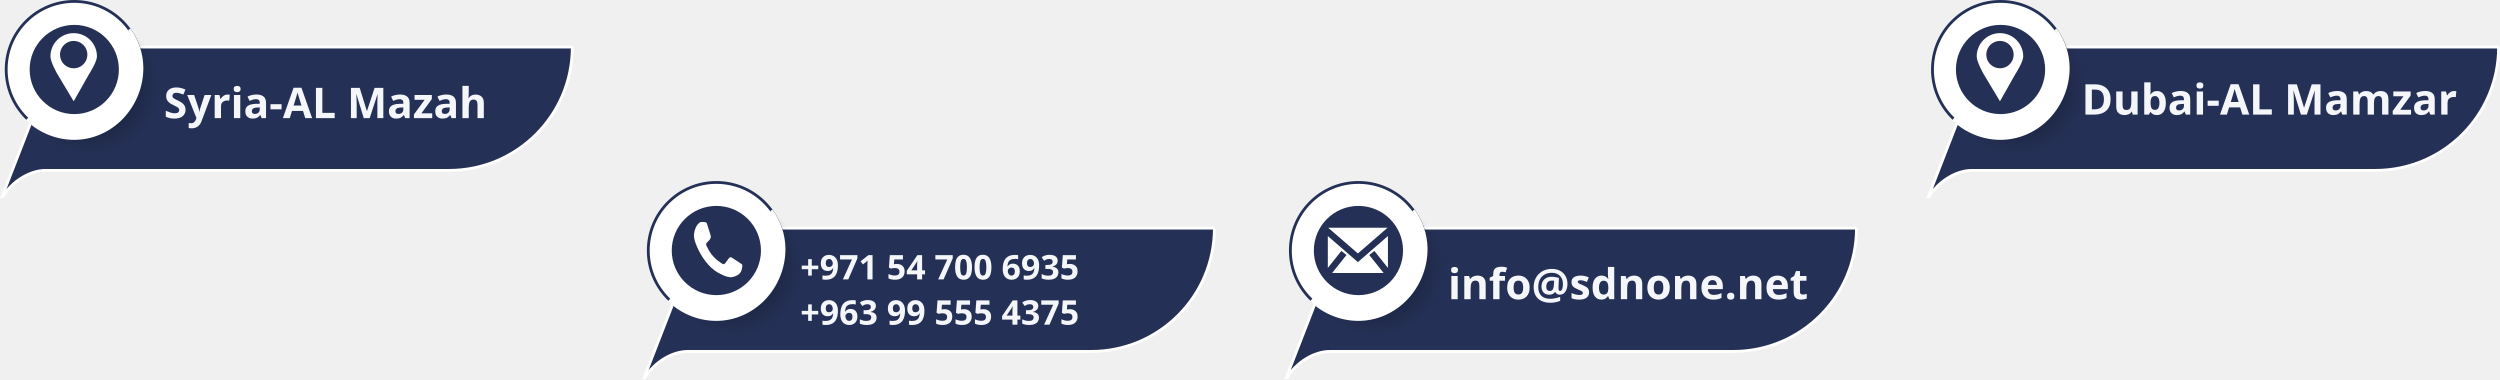
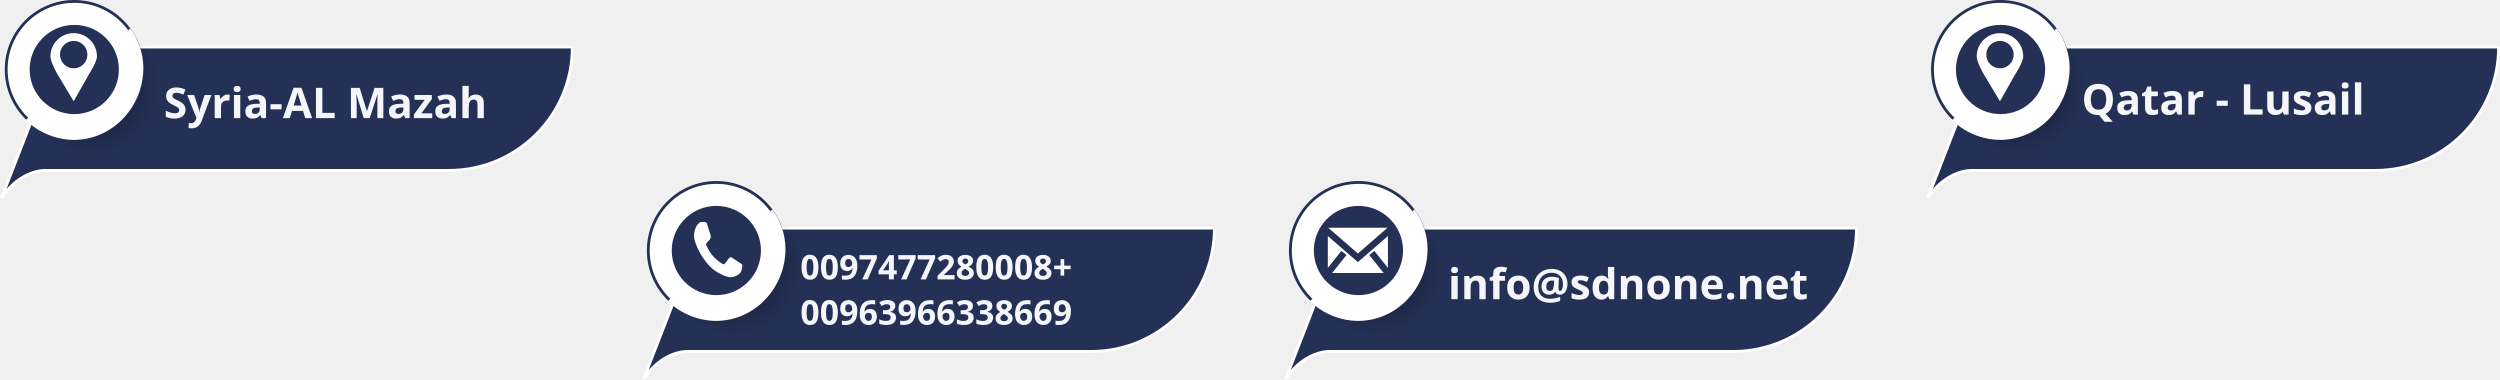
- <svg xmlns="http://www.w3.org/2000/svg" width="883.829" height="134.049" viewBox="0 0 883.829 134.049">
+ <svg xmlns="http://www.w3.org/2000/svg" width="883.829" height="134.048" viewBox="0 0 883.829 134.048">
  <defs>
    <radialGradient id="radial-gradient" cx="0.5" cy="0.5" r="0.5" gradientUnits="objectBoundingBox">
      <stop offset="0" />
      <stop offset="1" stop-color="#fff" />
    </radialGradient>
  </defs>
-   <g id="ContactsDM" transform="translate(-2147.072 -5704.475)">
+   <g id="ContactsDM" transform="translate(-2147.071 -5704.475)">
    <g id="Group_11612" data-name="Group 11612" transform="translate(1900.401 5201.738)">
      <g id="Group_11580" data-name="Group 11580" transform="translate(73 0)">
        <g id="Group_11579" data-name="Group 11579" transform="translate(172.58 502.237)">
          <g id="Group_11611" data-name="Group 11611">
            <g id="Group_11572" data-name="Group 11572">
              <g id="Group_11571" data-name="Group 11571">
                <g id="Group_11570" data-name="Group 11570">
                  <g id="Group_11568" data-name="Group 11568" transform="translate(0 17.14)">
                    <path id="Path_1000" data-name="Path 1000" d="M36.9,232.834H-132.407c-6.5,0-13.808,5.266-16.328,11.764L-164.7,285.743h.258c3.192-5.32,9.463-9.31,15.118-9.31H-6.7a43.6,43.6,0,0,0,43.6-43.6Z" transform="translate(166.519 -232.834)" fill="#243056" stroke="#fff" stroke-width="1" />
                  </g>
                  <g id="Group_11569" data-name="Group 11569" transform="translate(3.277 1)">
                    <circle id="Ellipse_24" data-name="Ellipse 24" cx="24.067" cy="24.067" r="24.067" transform="translate(5.89 5.89)" stroke="rgba(0,0,0,0)" stroke-width="1" opacity="0.54" fill="url(#radial-gradient)" style="mix-blend-mode: multiply;isolation: isolate" />
                    <path id="Path_1003" data-name="Path 1003" d="M24.067,0A24.067,24.067,0,1,1,0,24.067,24.067,24.067,0,0,1,24.067,0Z" fill="#fff" stroke="#243056" stroke-width="1" />
                    <path id="Path_1002" data-name="Path 1002" d="M-143.29,260.193a16.292,16.292,0,0,1-16.273-16.273,16.292,16.292,0,0,1,16.273-16.274,16.292,16.292,0,0,1,16.273,16.274A16.292,16.292,0,0,1-143.29,260.193Z" transform="translate(167.357 -219.852)" fill="#243056" stroke="#fff" stroke-width="1" />
                  </g>
                </g>
                <g id="SVGRepo_iconCarrier" transform="translate(11.143 8.287)">
                  <path id="Path_1009" data-name="Path 1009" d="M11.163,11.554A4.837,4.837,0,1,1,16,16.36a4.822,4.822,0,0,1-4.837-4.806Zm-3.386.6c0,2.011,2.454,6.25,2.454,6.25L16,28.018,21.438,18.4s2.785-4.27,2.785-6.25a8.223,8.223,0,0,0-16.446,0Z" fill="#fff" />
                </g>
              </g>
            </g>
            <path id="Subtraction_4" data-name="Subtraction 4" d="M16.25,43.044A23.865,23.865,0,0,1,5.591,40.453,22.133,22.133,0,0,1,0,36.544l.619-.683A22.843,22.843,0,0,0,15.923,41.8c12.913,0,23.419-10.965,23.419-24.442A25.179,25.179,0,0,0,35.834,4.486a23.47,23.47,0,0,1,4.483,13.44,25.515,25.515,0,0,1-7.049,17.761,23.968,23.968,0,0,1-7.65,5.383A23.061,23.061,0,0,1,16.25,43.044Z" transform="translate(10.954 6.404)" fill="#fff" stroke="#fff" stroke-width="1" />
          </g>
        </g>
      </g>
      <text id="Syria-AL_Mazah" data-name="Syria-AL Mazah" transform="translate(304.599 528.507)" fill="#f4f6fa" font-size="15" font-family="SegoeUI-Bold, Segoe UI" font-weight="700">
        <tspan x="0" y="16">Syria-AL Mazah</tspan>
      </text>
    </g>
    <g id="Group_11612-2" data-name="Group 11612" transform="translate(2354.401 5265.738)">
      <g id="Group_11580-2" data-name="Group 11580" transform="translate(73 0)">
        <g id="Group_11579-2" data-name="Group 11579" transform="translate(172.58 502.237)">
          <g id="Group_11611-2" data-name="Group 11611">
            <g id="Group_11572-2" data-name="Group 11572">
              <g id="Group_11571-2" data-name="Group 11571">
                <g id="Group_11570-2" data-name="Group 11570">
                  <g id="Group_11568-2" data-name="Group 11568" transform="translate(0 17.14)">
                    <path id="Path_1000-2" data-name="Path 1000" d="M36.9,232.834H-132.407c-6.5,0-13.808,5.266-16.328,11.764L-164.7,285.743h.258c3.192-5.32,9.463-9.31,15.118-9.31H-6.7a43.6,43.6,0,0,0,43.6-43.6Z" transform="translate(166.519 -232.834)" fill="#243056" stroke="#fff" stroke-width="1" />
                  </g>
                  <g id="Group_11569-2" data-name="Group 11569" transform="translate(3.277 1)">
                    <circle id="Ellipse_24-2" data-name="Ellipse 24" cx="24.067" cy="24.067" r="24.067" transform="translate(5.89 5.89)" stroke="rgba(0,0,0,0)" stroke-width="1" opacity="0.54" fill="url(#radial-gradient)" style="mix-blend-mode: multiply;isolation: isolate" />
                    <path id="Path_1003-2" data-name="Path 1003" d="M24.067,0A24.067,24.067,0,1,1,0,24.067,24.067,24.067,0,0,1,24.067,0Z" fill="#fff" stroke="#243056" stroke-width="1" />
                    <path id="Path_1002-2" data-name="Path 1002" d="M-143.29,260.193a16.292,16.292,0,0,1-16.273-16.273,16.292,16.292,0,0,1,16.273-16.274,16.292,16.292,0,0,1,16.273,16.274A16.292,16.292,0,0,1-143.29,260.193Z" transform="translate(167.357 -219.852)" fill="#243056" stroke="#fff" stroke-width="1" />
                  </g>
                </g>
                <g id="SVGRepo_iconCarrier-2" data-name="SVGRepo_iconCarrier" transform="translate(16.019 -209.488)">
                  <path id="Path_1008" data-name="Path 1008" d="M22.247,228.344v13.783L16.869,235.4l-1.022.818,5.431,6.789H.97L6.4,236.223,5.378,235.4,0,242.127V228.344l11.123,9.646Zm0-2.344v.61l-11.123,9.645L0,226.61V226H22.246Z" fill="#fff" stroke="#243056" stroke-width="1" fill-rule="evenodd" />
                </g>
              </g>
            </g>
            <path id="Subtraction_4-2" data-name="Subtraction 4" d="M16.25,43.044A23.865,23.865,0,0,1,5.591,40.453,22.133,22.133,0,0,1,0,36.544l.619-.683A22.843,22.843,0,0,0,15.923,41.8c12.913,0,23.419-10.965,23.419-24.442A25.179,25.179,0,0,0,35.834,4.486a23.47,23.47,0,0,1,4.483,13.44,25.515,25.515,0,0,1-7.049,17.761,23.968,23.968,0,0,1-7.65,5.383A23.061,23.061,0,0,1,16.25,43.044Z" transform="translate(10.954 6.404)" fill="#fff" stroke="#fff" stroke-width="1" />
          </g>
        </g>
      </g>
      <text id="info_sdnone.net" data-name="info@sdnone.net" transform="translate(304.599 528.507)" fill="#f4f6fa" font-size="15" font-family="SegoeUI-Bold, Segoe UI" font-weight="700">
        <tspan x="0" y="16">info@sdnone.net</tspan>
      </text>
    </g>
    <g id="Group_11612-3" data-name="Group 11612" transform="translate(2581.401 5201.738)">
      <g id="Group_11580-3" data-name="Group 11580" transform="translate(73 0)">
        <g id="Group_11579-3" data-name="Group 11579" transform="translate(172.58 502.237)">
          <g id="Group_11611-3" data-name="Group 11611">
            <g id="Group_11572-3" data-name="Group 11572">
              <g id="Group_11571-3" data-name="Group 11571">
                <g id="Group_11570-3" data-name="Group 11570">
                  <g id="Group_11568-3" data-name="Group 11568" transform="translate(0 17.14)">
                    <path id="Path_1000-3" data-name="Path 1000" d="M36.9,232.834H-132.407c-6.5,0-13.808,5.266-16.328,11.764L-164.7,285.743h.258c3.192-5.32,9.463-9.31,15.118-9.31H-6.7a43.6,43.6,0,0,0,43.6-43.6Z" transform="translate(166.519 -232.834)" fill="#243056" stroke="#fff" stroke-width="1" />
                  </g>
                  <g id="Group_11569-3" data-name="Group 11569" transform="translate(3.277 1)">
                    <circle id="Ellipse_24-3" data-name="Ellipse 24" cx="24.067" cy="24.067" r="24.067" transform="translate(5.89 5.89)" stroke="rgba(0,0,0,0)" stroke-width="1" opacity="0.54" fill="url(#radial-gradient)" style="mix-blend-mode: multiply;isolation: isolate" />
                    <path id="Path_1003-3" data-name="Path 1003" d="M24.067,0A24.067,24.067,0,1,1,0,24.067,24.067,24.067,0,0,1,24.067,0Z" fill="#fff" stroke="#243056" stroke-width="1" />
                    <path id="Path_1002-3" data-name="Path 1002" d="M-143.29,260.193a16.292,16.292,0,0,1-16.273-16.273,16.292,16.292,0,0,1,16.273-16.274,16.292,16.292,0,0,1,16.273,16.274A16.292,16.292,0,0,1-143.29,260.193Z" transform="translate(167.357 -219.852)" fill="#243056" stroke="#fff" stroke-width="1" />
                  </g>
                </g>
                <g id="SVGRepo_iconCarrier-3" data-name="SVGRepo_iconCarrier" transform="translate(11.143 8.287)">
                  <path id="Path_1009-2" data-name="Path 1009" d="M11.163,11.554A4.837,4.837,0,1,1,16,16.36a4.822,4.822,0,0,1-4.837-4.806Zm-3.386.6c0,2.011,2.454,6.25,2.454,6.25L16,28.018,21.438,18.4s2.785-4.27,2.785-6.25a8.223,8.223,0,0,0-16.446,0Z" fill="#fff" />
                </g>
              </g>
            </g>
            <path id="Subtraction_4-3" data-name="Subtraction 4" d="M16.25,43.044A23.865,23.865,0,0,1,5.591,40.453,22.133,22.133,0,0,1,0,36.544l.619-.683A22.843,22.843,0,0,0,15.923,41.8c12.913,0,23.419-10.965,23.419-24.442A25.179,25.179,0,0,0,35.834,4.486a23.47,23.47,0,0,1,4.483,13.44,25.515,25.515,0,0,1-7.049,17.761,23.968,23.968,0,0,1-7.65,5.383A23.061,23.061,0,0,1,16.25,43.044Z" transform="translate(10.954 6.404)" fill="#fff" stroke="#fff" stroke-width="1" />
          </g>
        </g>
      </g>
-       <text id="Dubai-AL_Mamzar" data-name="Dubai-AL Mamzar" transform="translate(301.599 527.261)" fill="#f4f6fa" font-size="15" font-family="SegoeUI-Bold, Segoe UI" font-weight="700">
-         <tspan x="0" y="16">Dubai-AL Mamzar</tspan>
+       <text id="Qatar_-_Lusail" data-name="Qatar - Lusail" transform="translate(301.599 527.261)" fill="#f4f6fa" font-size="15" font-family="SegoeUI-Bold, Segoe UI" font-weight="700">
+         <tspan x="0" y="16">Qatar - Lusail</tspan>
      </text>
    </g>
    <g id="Group_11615" data-name="Group 11615" transform="translate(-8 64)">
      <g id="Group_11612-4" data-name="Group 11612" transform="translate(2135.401 5201.738)">
        <g id="Group_11580-4" data-name="Group 11580" transform="translate(73 0)">
          <g id="Group_11579-4" data-name="Group 11579" transform="translate(172.58 502.237)">
            <g id="Group_11611-4" data-name="Group 11611">
              <g id="Group_11572-4" data-name="Group 11572">
                <g id="Group_11571-4" data-name="Group 11571">
                  <g id="Group_11570-4" data-name="Group 11570">
                    <g id="Group_11568-4" data-name="Group 11568" transform="translate(0 17.14)">
                      <path id="Path_1000-4" data-name="Path 1000" d="M36.9,232.834H-132.407c-6.5,0-13.808,5.266-16.328,11.764L-164.7,285.743h.258c3.192-5.32,9.463-9.31,15.118-9.31H-6.7a43.6,43.6,0,0,0,43.6-43.6Z" transform="translate(166.519 -232.834)" fill="#243056" stroke="#fff" stroke-width="1" />
                    </g>
                    <g id="Group_11569-4" data-name="Group 11569" transform="translate(3.277 1)">
                      <circle id="Ellipse_24-4" data-name="Ellipse 24" cx="24.067" cy="24.067" r="24.067" transform="translate(5.89 5.89)" stroke="rgba(0,0,0,0)" stroke-width="1" opacity="0.54" fill="url(#radial-gradient)" style="mix-blend-mode: multiply;isolation: isolate" />
                      <path id="Path_1003-4" data-name="Path 1003" d="M24.067,0A24.067,24.067,0,1,1,0,24.067,24.067,24.067,0,0,1,24.067,0Z" fill="#fff" stroke="#243056" stroke-width="1" />
                      <path id="Path_1002-4" data-name="Path 1002" d="M-143.29,260.193a16.292,16.292,0,0,1-16.273-16.273,16.292,16.292,0,0,1,16.273-16.274,16.292,16.292,0,0,1,16.273,16.274A16.292,16.292,0,0,1-143.29,260.193Z" transform="translate(167.357 -219.852)" fill="#243056" stroke="#fff" stroke-width="1" />
                    </g>
                  </g>
                </g>
              </g>
              <path id="Subtraction_4-4" data-name="Subtraction 4" d="M16.25,43.044A23.865,23.865,0,0,1,5.591,40.453,22.133,22.133,0,0,1,0,36.544l.619-.683A22.843,22.843,0,0,0,15.923,41.8c12.913,0,23.419-10.965,23.419-24.442A25.179,25.179,0,0,0,35.834,4.486a23.47,23.47,0,0,1,4.483,13.44,25.515,25.515,0,0,1-7.049,17.761,23.968,23.968,0,0,1-7.65,5.383A23.061,23.061,0,0,1,16.25,43.044Z" transform="translate(10.954 6.404)" fill="#fff" stroke="#fff" stroke-width="1" />
            </g>
          </g>
        </g>
-         <text id="_971_54_700_6935_963_99_555_4375" data-name="+971 54 700 6935 +963 99 555 4375" transform="translate(302.599 524.507)" fill="#f4f6fa" font-size="12" font-family="SegoeUI-Bold, Segoe UI" font-weight="700">
-           <tspan x="0" y="13">+971 54 700 6935</tspan>
-           <tspan x="0" y="29">+963 99 555 4375</tspan>
+         <text id="_0097477280008_00963966338669" data-name="0097477280008+ 00963966338669" transform="translate(302.599 524.507)" fill="#f4f6fa" font-size="12" font-family="SegoeUI-Bold, Segoe UI" font-weight="700">
+           <tspan x="0" y="13">0097477280008+</tspan>
+           <tspan x="0" y="29">00963966338669</tspan>
        </text>
      </g>
      <g id="SVGRepo_iconCarrier-4" data-name="SVGRepo_iconCarrier" transform="translate(2400.396 5718.942)">
        <path id="Path_999" data-name="Path 999" d="M0,9.663a8.478,8.478,0,0,0,.6,2.673,23.225,23.225,0,0,0,1.1,2.536,23.033,23.033,0,0,0,3.412,5.046,13.412,13.412,0,0,0,4.676,3.437,7.89,7.89,0,0,0,3.2.982,5.487,5.487,0,0,0,2.123-.6,3.122,3.122,0,0,0,1.6-1.554,5.865,5.865,0,0,0,.405-1.91.88.88,0,0,0-.024-.3,1.21,1.21,0,0,0-.43-.436c-.43-.245-.5-.327-1.145-.764-.668-.436-1.36-.928-1.957-1.282A1.486,1.486,0,0,0,13,17.217c-.382,0-.859.6-1.264,1.255-.43.655-.907,1.255-1.241,1.255a.938.938,0,0,1-.525-.218c-.191-.136-.382-.245-.5-.327a12.784,12.784,0,0,1-4.7-5.346,3.62,3.62,0,0,1-.477-1.146c0-.354.43-.764.859-1.2a2.281,2.281,0,0,0,.835-1.5,3.936,3.936,0,0,0-.144-.682c-.215-.71-.5-1.527-.74-2.318-.119-.382-.215-.655-.239-.791a1,1,0,0,1-.1-.327c-.024-.136-.072-.245-.1-.354a1.215,1.215,0,0,0-.31-.545,2.537,2.537,0,0,0-.692-.164c-.286,0-.621-.027-.763-.027a.948.948,0,0,0-.263.027h-.31A4.024,4.024,0,0,0,.62,6.854,7.47,7.47,0,0,0,0,9.663Z" transform="translate(0.001 -4.781)" fill="#fff" />
      </g>
    </g>
  </g>
</svg>
